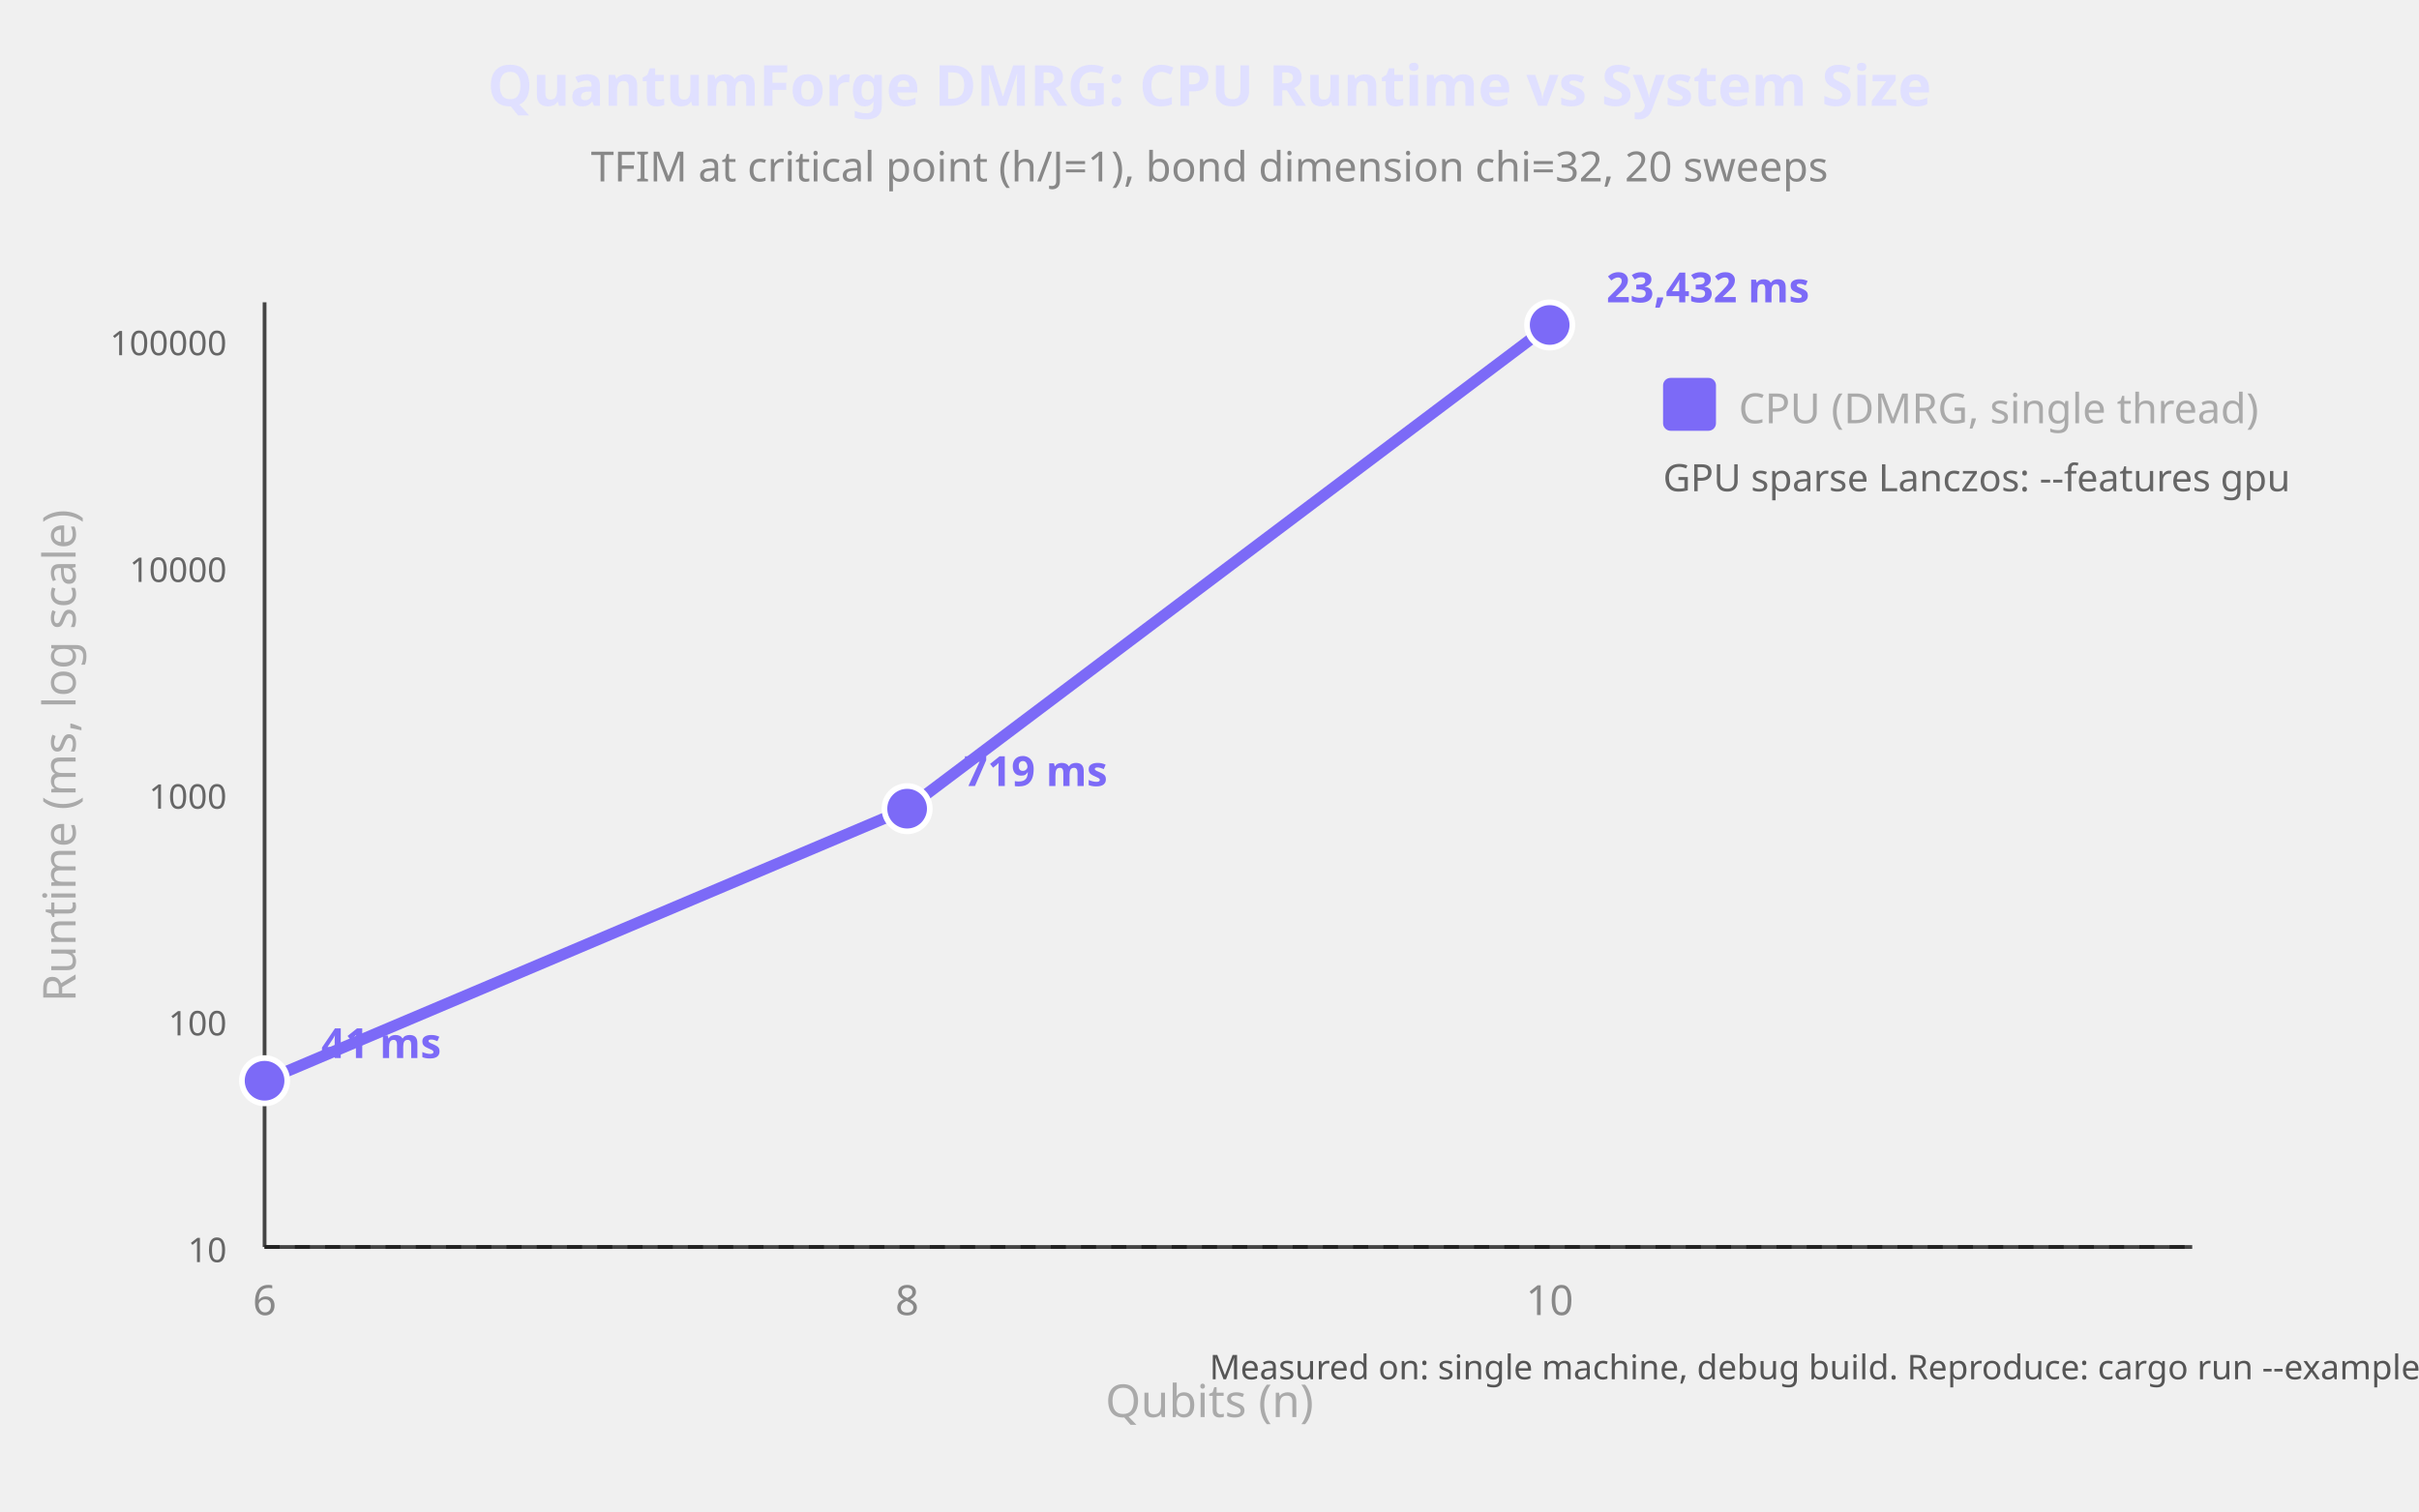
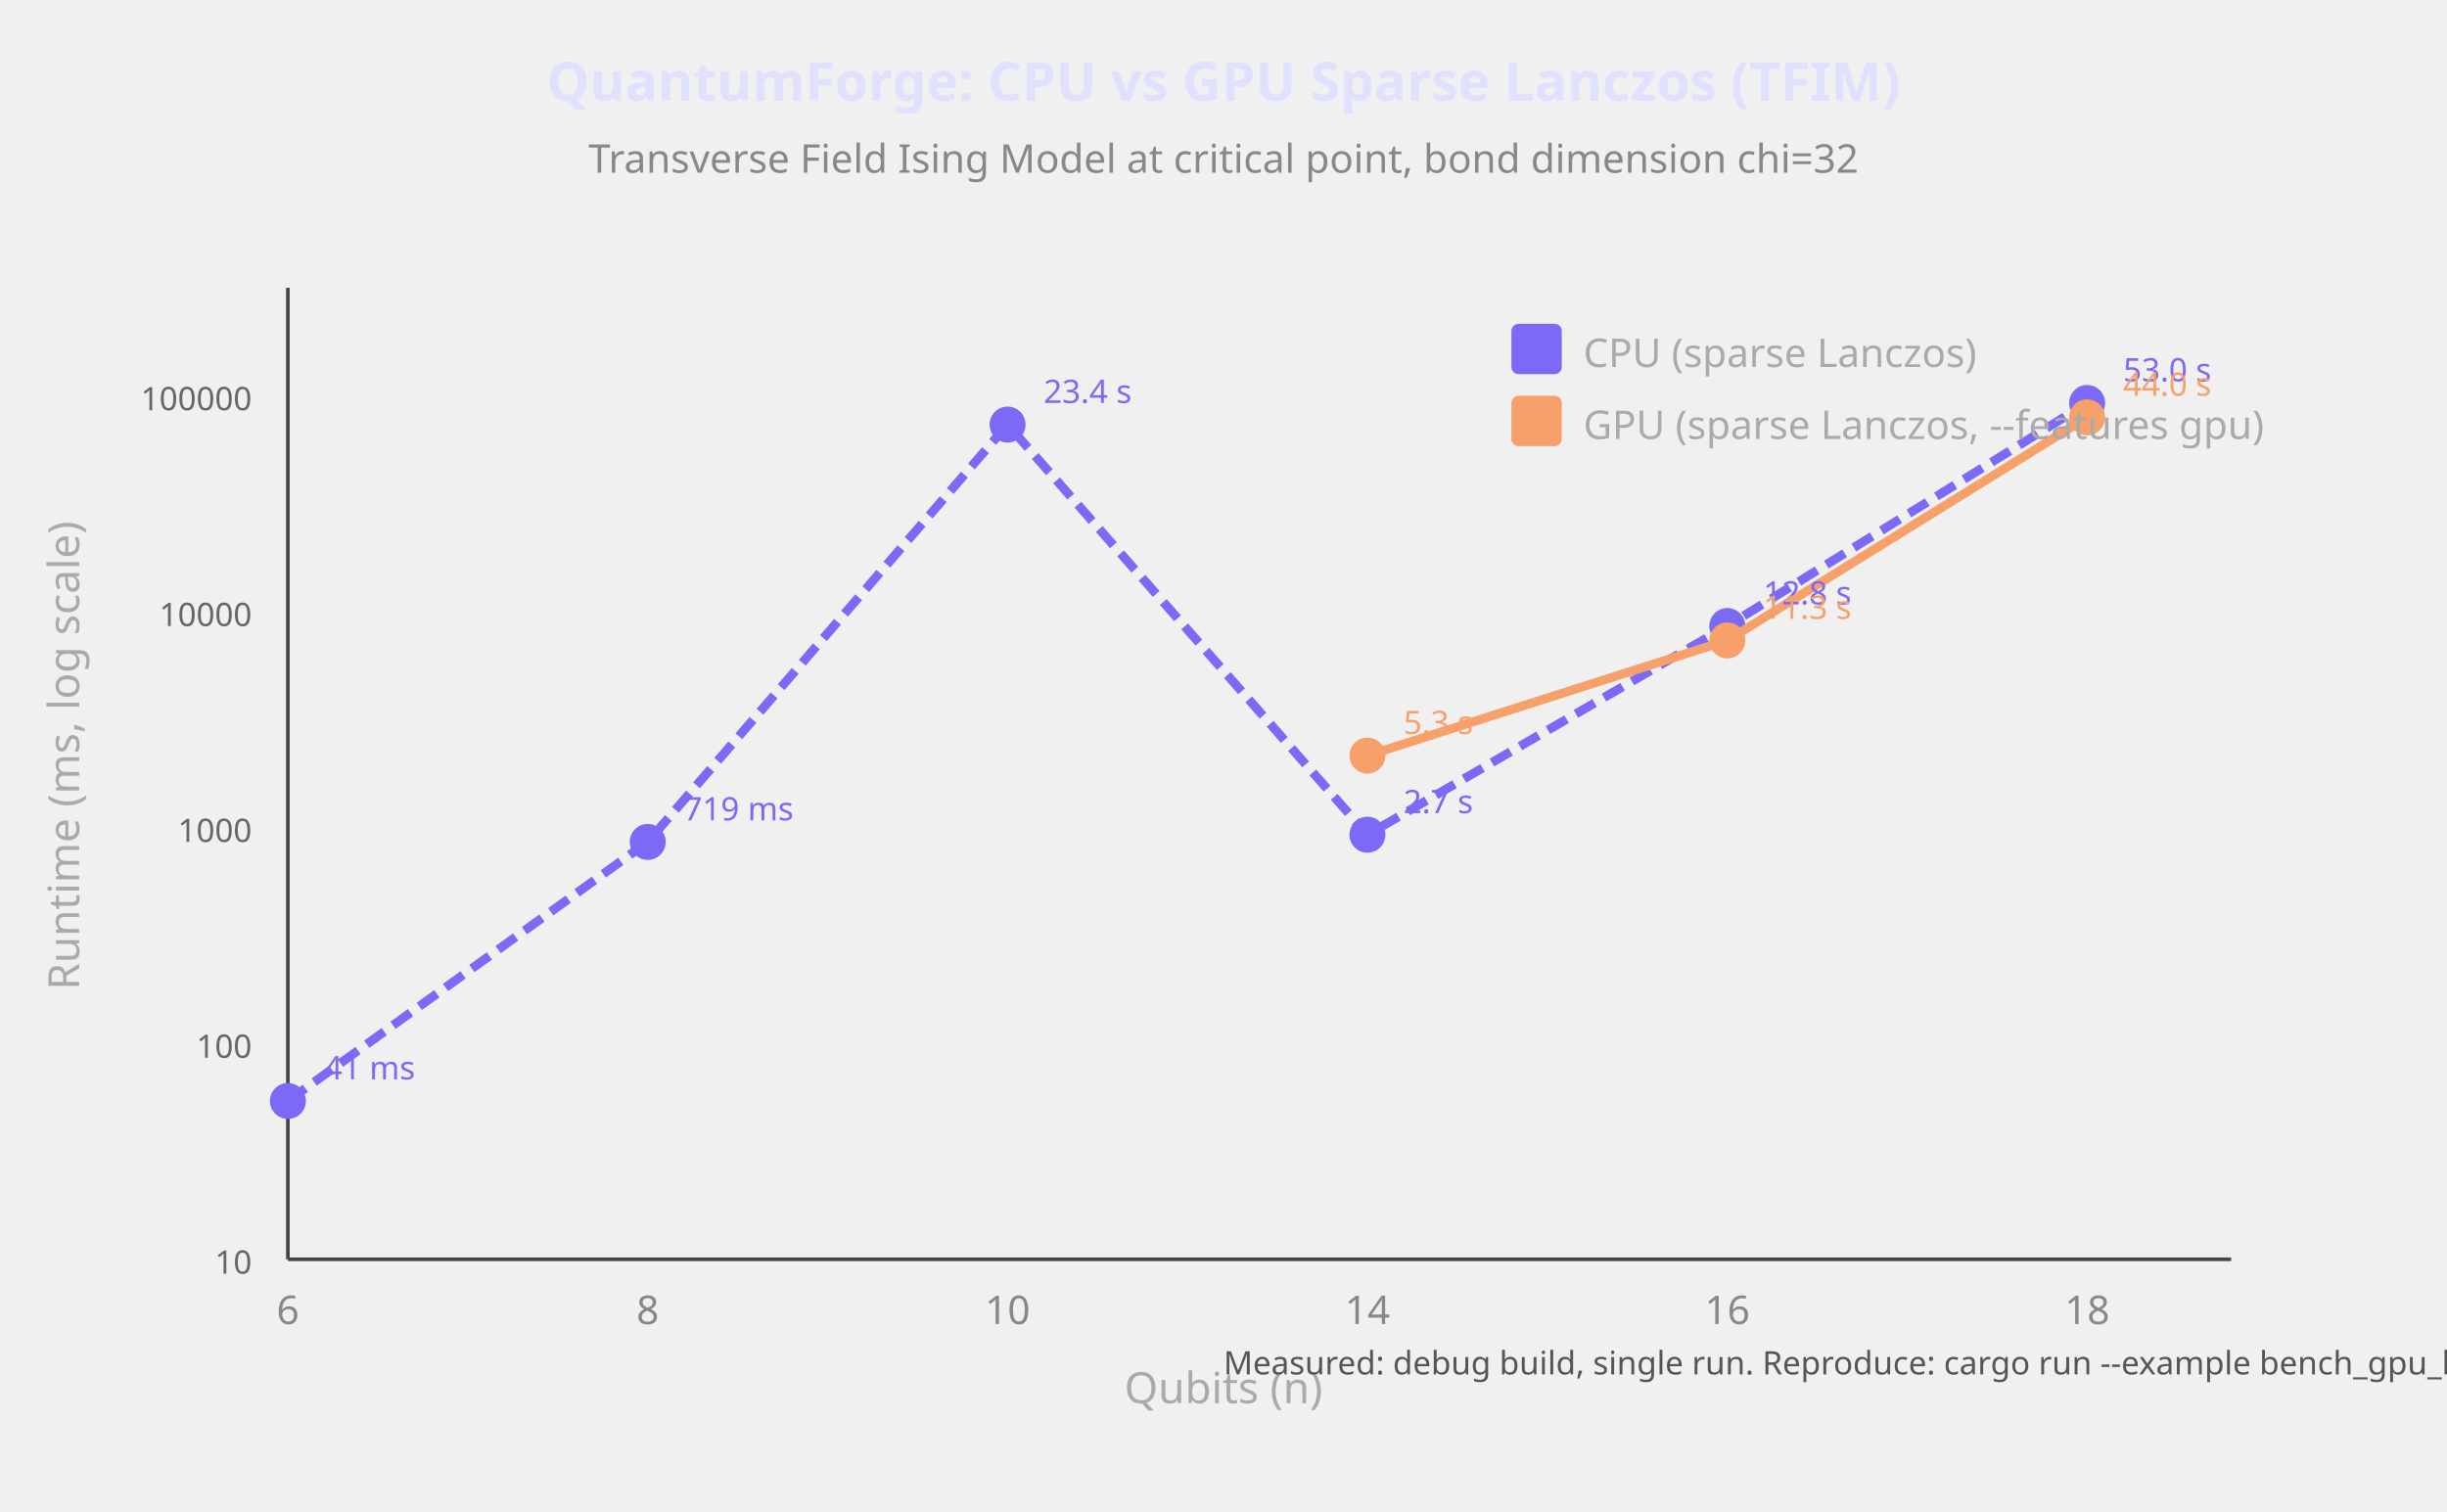
- <svg xmlns="http://www.w3.org/2000/svg" width="640" height="400" style="background:#0f0f1a;font-family:sans-serif">
-   <text x="320" y="28" text-anchor="middle" font-size="15" font-weight="bold" fill="#e0e0ff">QuantumForge DMRG: CPU Runtime vs System Size</text>
-   <text x="320" y="48" text-anchor="middle" font-size="11" fill="#888">TFIM at critical point (h/J=1), bond dimension chi=32, 20 sweeps</text>
-   <text x="320" y="375" text-anchor="middle" font-size="12" fill="#aaa">Qubits (n)</text>
-   <text x="20" y="200" text-anchor="middle" font-size="12" fill="#aaa" transform="rotate(-90,20,200)">Runtime (ms, log scale)</text>
-   <line x1="70" y1="330" x2="580" y2="330" stroke="#444" stroke-width="1" />
-   <text x="70" y="348" text-anchor="middle" font-size="11" fill="#888">6</text>
-   <text x="240" y="348" text-anchor="middle" font-size="11" fill="#888">8</text>
-   <text x="410" y="348" text-anchor="middle" font-size="11" fill="#888">10</text>
-   <line x1="70" y1="330" x2="70" y2="80" stroke="#444" stroke-width="1" />
-   <text x="60" y="334" text-anchor="end" font-size="9" fill="#666">10</text>
-   <text x="60" y="274" text-anchor="end" font-size="9" fill="#666">100</text>
-   <text x="60" y="214" text-anchor="end" font-size="9" fill="#666">1000</text>
-   <text x="60" y="154" text-anchor="end" font-size="9" fill="#666">10000</text>
-   <text x="60" y="94" text-anchor="end" font-size="9" fill="#666">100000</text>
-   <line x1="70" y1="330" x2="580" y2="330" stroke="#222" stroke-width="1" stroke-dasharray="4" />
-   <polyline points="70,286 240,214 410,86" fill="none" stroke="#7c6af7" stroke-width="3" />
-   <circle cx="70" cy="286" r="6" fill="#7c6af7" stroke="#fff" stroke-width="1.5" />
-   <circle cx="240" cy="214" r="6" fill="#7c6af7" stroke="#fff" stroke-width="1.5" />
-   <circle cx="410" cy="86" r="6" fill="#7c6af7" stroke="#fff" stroke-width="1.5" />
-   <text x="85" y="280" font-size="11" fill="#7c6af7" font-weight="bold">41 ms</text>
-   <text x="255" y="208" font-size="11" fill="#7c6af7" font-weight="bold">719 ms</text>
-   <text x="425" y="80" font-size="11" fill="#7c6af7" font-weight="bold">23,432 ms</text>
-   <rect x="440" y="100" width="14" height="14" fill="#7c6af7" rx="2" />
-   <text x="460" y="112" font-size="11" fill="#aaa">CPU (DMRG, single thread)</text>
-   <text x="440" y="130" font-size="10" fill="#666">GPU sparse Lanczos: --features gpu</text>
-   <text x="320" y="365" font-size="9" fill="#555">Measured on: single machine, debug build. Reproduce: cargo run --example bench_dmrg</text>
+ <svg xmlns="http://www.w3.org/2000/svg" width="680" height="420" style="background:#0f0f1a;font-family:sans-serif">
+   <text x="340" y="28" text-anchor="middle" font-size="15" font-weight="bold" fill="#e0e0ff">QuantumForge: CPU vs GPU Sparse Lanczos (TFIM)</text>
+   <text x="340" y="48" text-anchor="middle" font-size="11" fill="#888">Transverse Field Ising Model at critical point, bond dimension chi=32</text>
+   <text x="340" y="390" text-anchor="middle" font-size="12" fill="#aaa">Qubits (n)</text>
+   <text x="22" y="210" text-anchor="middle" font-size="12" fill="#aaa" transform="rotate(-90,22,210)">Runtime (ms, log scale)</text>
+   <line x1="80" y1="350" x2="620" y2="350" stroke="#444" stroke-width="1" />
+   <text x="80" y="368" text-anchor="middle" font-size="11" fill="#888">6</text>
+   <text x="180" y="368" text-anchor="middle" font-size="11" fill="#888">8</text>
+   <text x="280" y="368" text-anchor="middle" font-size="11" fill="#888">10</text>
+   <text x="380" y="368" text-anchor="middle" font-size="11" fill="#888">14</text>
+   <text x="480" y="368" text-anchor="middle" font-size="11" fill="#888">16</text>
+   <text x="580" y="368" text-anchor="middle" font-size="11" fill="#888">18</text>
+   <line x1="80" y1="350" x2="80" y2="80" stroke="#444" stroke-width="1" />
+   <text x="70" y="354" text-anchor="end" font-size="9" fill="#666">10</text>
+   <text x="70" y="294" text-anchor="end" font-size="9" fill="#666">100</text>
+   <text x="70" y="234" text-anchor="end" font-size="9" fill="#666">1000</text>
+   <text x="70" y="174" text-anchor="end" font-size="9" fill="#666">10000</text>
+   <text x="70" y="114" text-anchor="end" font-size="9" fill="#666">100000</text>
+   <polyline points="80,306 180,234 280,118 380,232 480,174 580,112" fill="none" stroke="#7c6af7" stroke-width="2.5" stroke-dasharray="6,3" />
+   <circle cx="80" cy="306" r="5" fill="#7c6af7" />
+   <circle cx="180" cy="234" r="5" fill="#7c6af7" />
+   <circle cx="280" cy="118" r="5" fill="#7c6af7" />
+   <circle cx="380" cy="232" r="5" fill="#7c6af7" />
+   <circle cx="480" cy="174" r="5" fill="#7c6af7" />
+   <circle cx="580" cy="112" r="5" fill="#7c6af7" />
+   <polyline points="380,210 480,178 580,116" fill="none" stroke="#f7a06a" stroke-width="2.5" />
+   <circle cx="380" cy="210" r="5" fill="#f7a06a" />
+   <circle cx="480" cy="178" r="5" fill="#f7a06a" />
+   <circle cx="580" cy="116" r="5" fill="#f7a06a" />
+   <text x="90" y="300" font-size="9" fill="#7c6af7">41 ms</text>
+   <text x="190" y="228" font-size="9" fill="#7c6af7">719 ms</text>
+   <text x="290" y="112" font-size="9" fill="#7c6af7">23.4 s</text>
+   <text x="390" y="226" font-size="9" fill="#7c6af7">2.7 s</text>
+   <text x="490" y="168" font-size="9" fill="#7c6af7">12.8 s</text>
+   <text x="590" y="106" font-size="9" fill="#7c6af7">53.0 s</text>
+   <text x="390" y="204" font-size="9" fill="#f7a06a">5.3 s</text>
+   <text x="490" y="172" font-size="9" fill="#f7a06a">11.3 s</text>
+   <text x="590" y="110" font-size="9" fill="#f7a06a">44.0 s</text>
+   <rect x="420" y="90" width="14" height="14" fill="#7c6af7" rx="2" />
+   <text x="440" y="102" font-size="11" fill="#aaa">CPU (sparse Lanczos)</text>
+   <rect x="420" y="110" width="14" height="14" fill="#f7a06a" rx="2" />
+   <text x="440" y="122" font-size="11" fill="#aaa">GPU (sparse Lanczos, --features gpu)</text>
+   <text x="340" y="382" font-size="9" fill="#555">Measured: debug build, single run. Reproduce: cargo run --example bench_gpu_lanczos [--features gpu]</text>
</svg>
